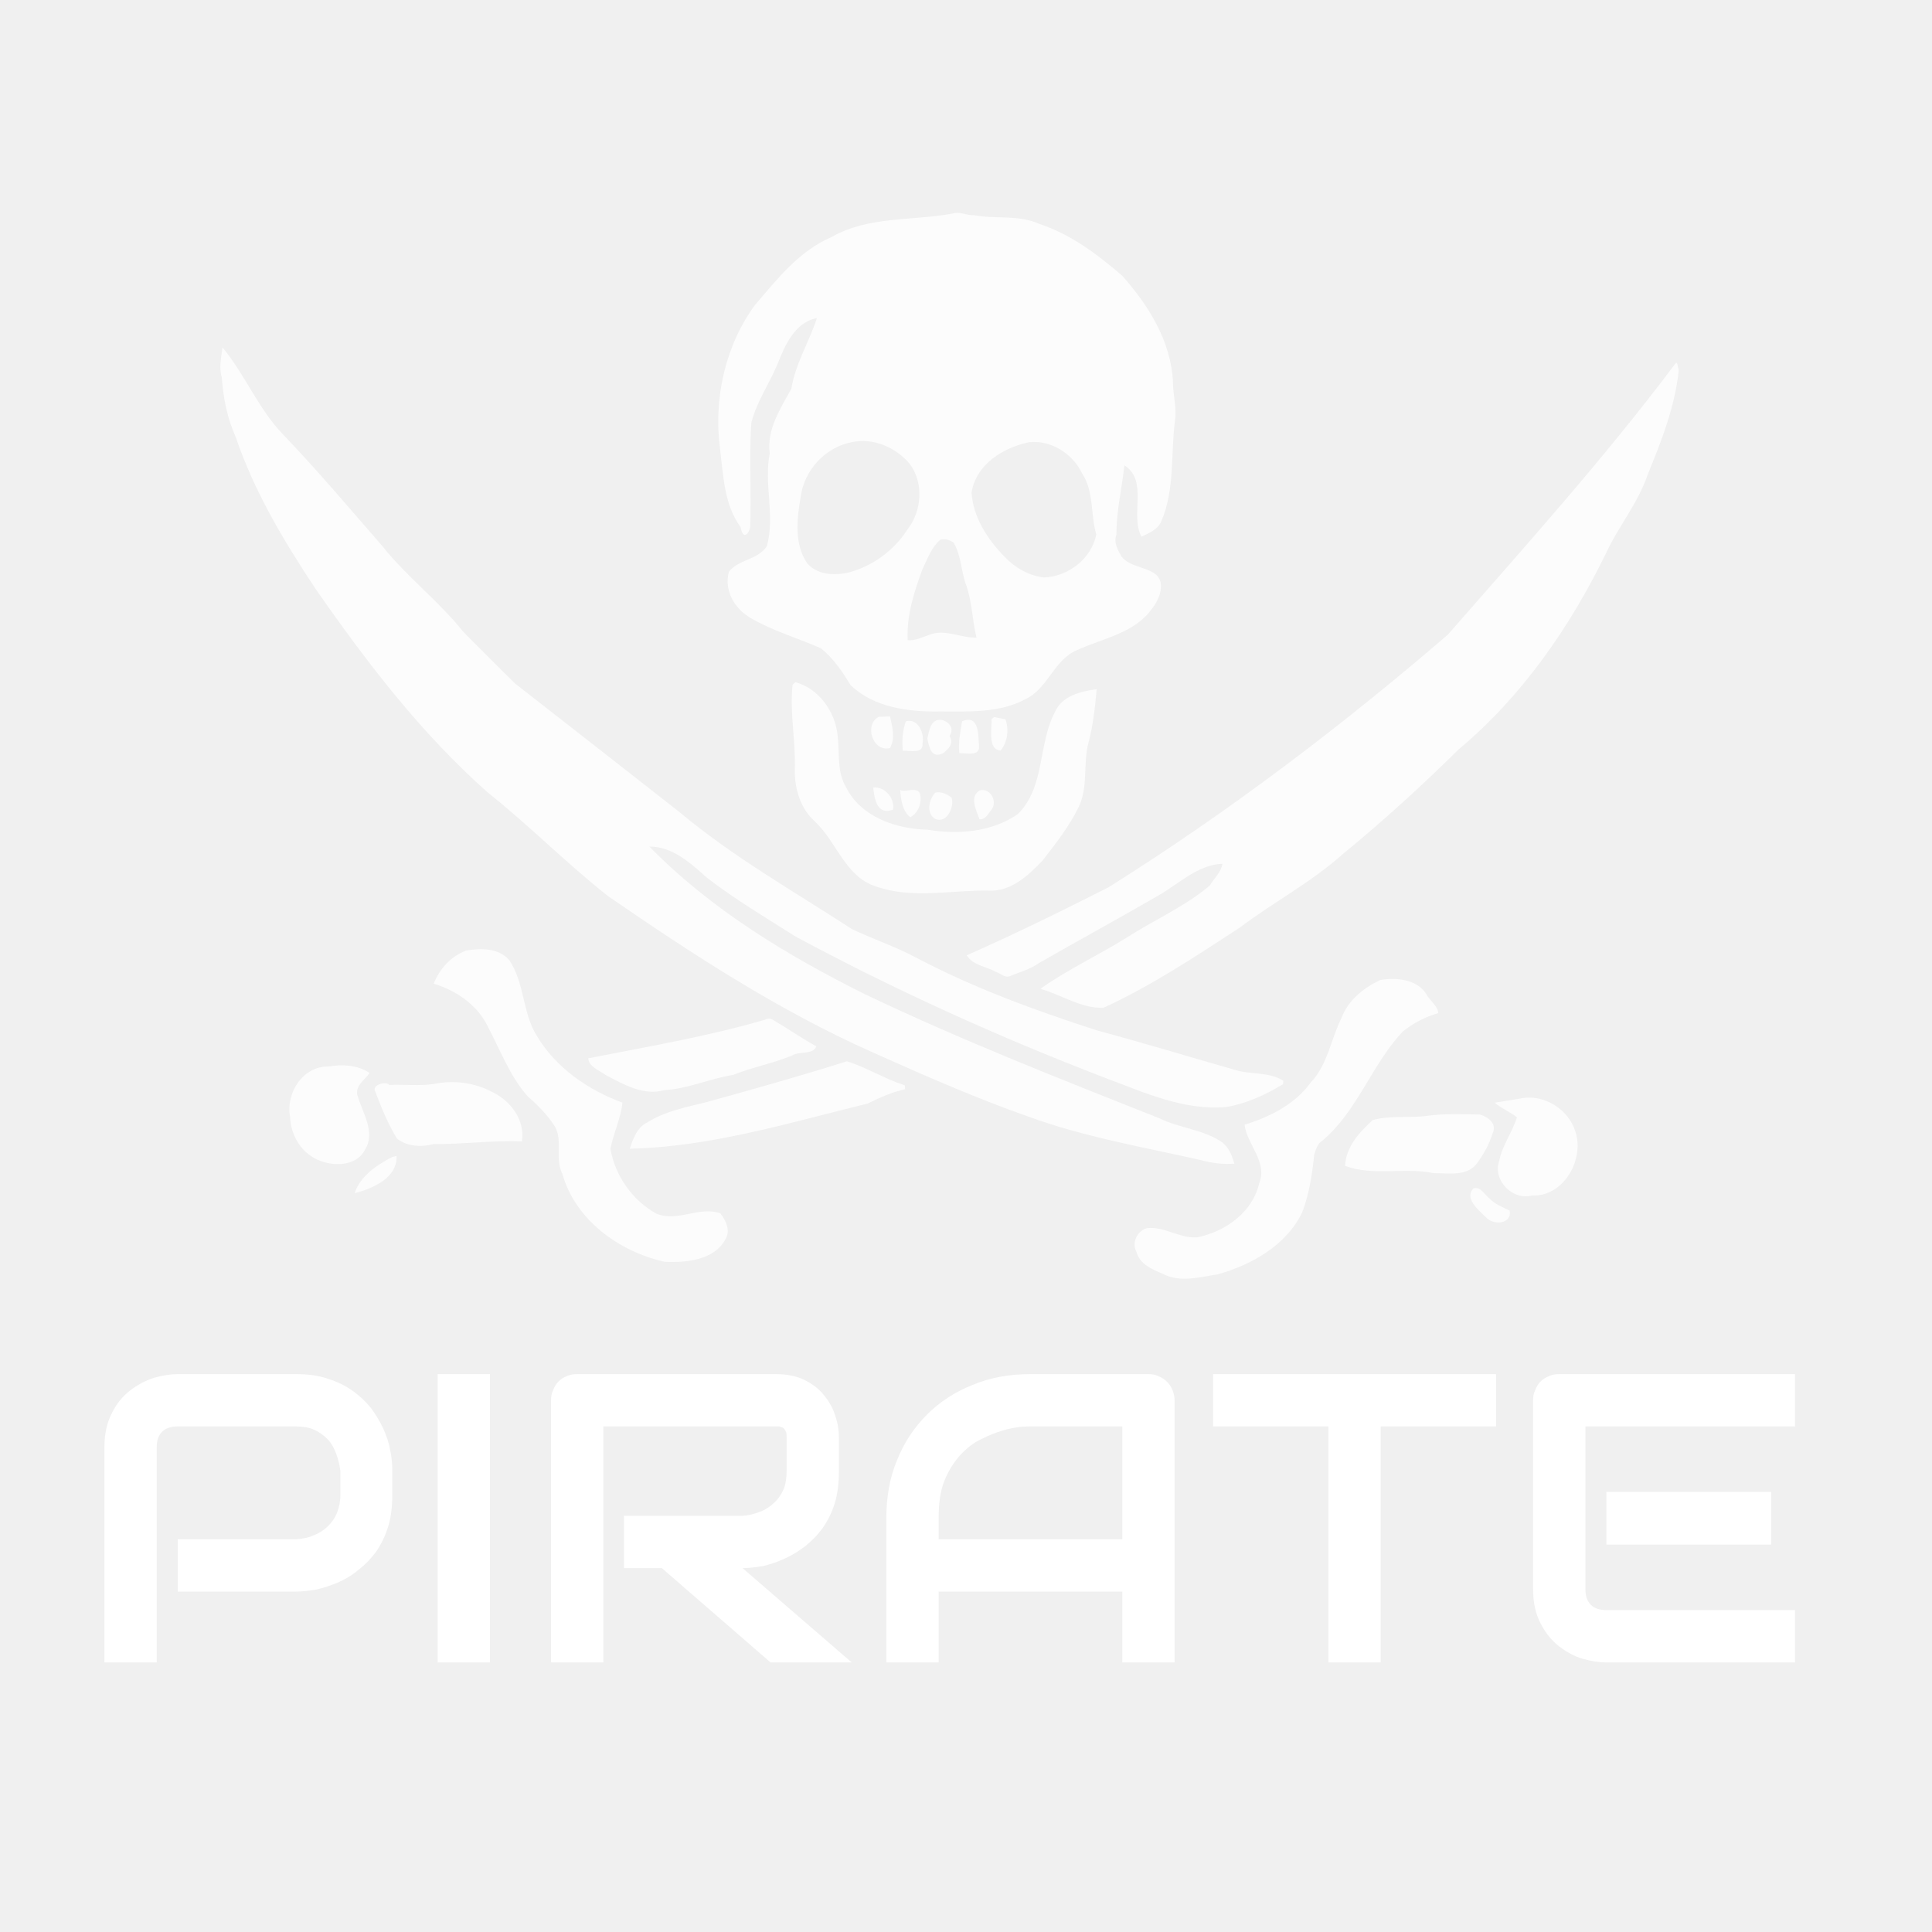
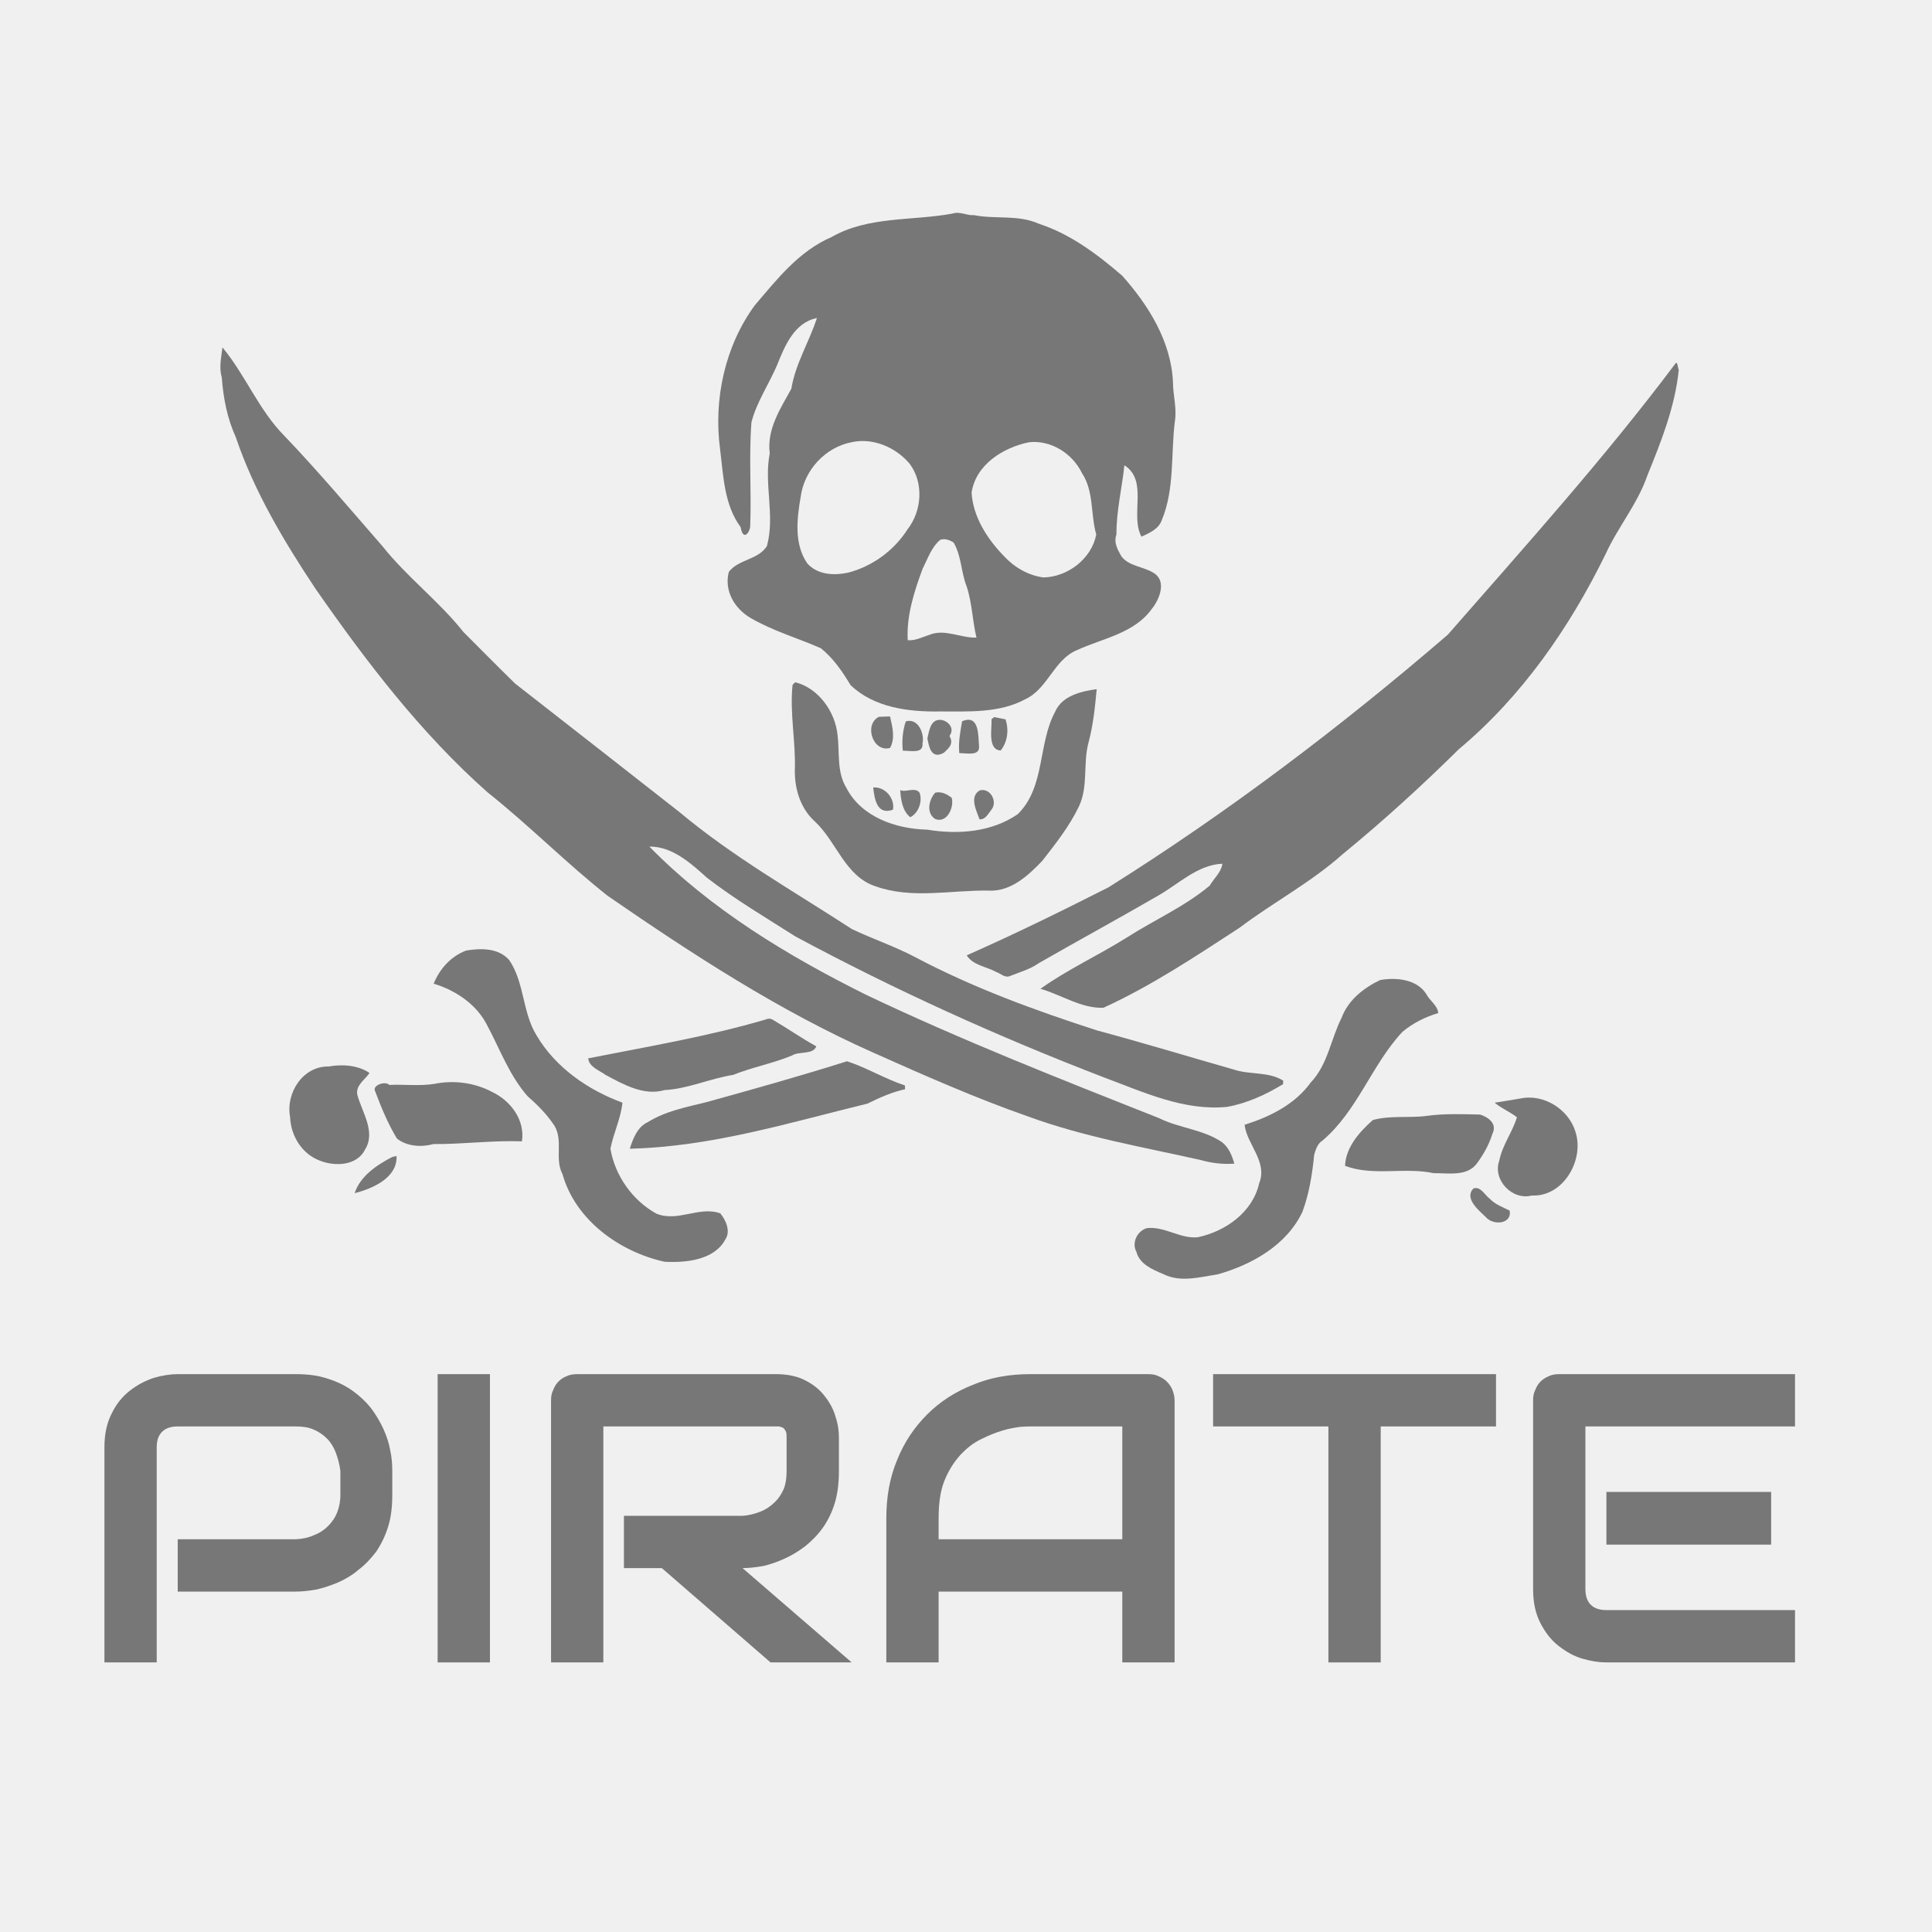
<svg xmlns="http://www.w3.org/2000/svg" width="100%" height="100%" viewBox="0 0 1000 1000" version="1.1" xml:space="preserve" style="fill-rule:evenodd;clip-rule:evenodd;stroke-linejoin:round;stroke-miterlimit:2;">
  <g transform="matrix(0.945842,0,0,0.945842,26.6185,26.2834)">
    <g transform="matrix(1.34477,0,0,1.34477,-3.43348,-293.397)">
      <g transform="matrix(1,0,0,1,-112,181)">
-         <path d="M481.31,103.41C484.19,102.43 487.1,104.3 490.01,104.07C498.75,105.79 507.96,103.79 516.34,107.55C529.21,111.74 540.15,119.96 550.29,128.71C561.03,140.77 570.2,155.46 570.95,172.01C570.94,177.34 572.6,182.58 571.73,187.93C570.03,201.33 571.71,215.59 566.34,228.31C565.06,231.85 561.29,233.44 558.13,234.91C553.37,226.07 561.04,212.15 551.18,205.85C550.19,215.24 547.88,224.52 547.95,234.01C546.72,237.36 548.5,240.27 550,242.97C553.24,247.08 559.11,247.05 563.24,249.76C568.44,253.02 565.48,260.48 562.33,264.3C555.3,274.21 542.32,276.29 532,281.02C522.48,284.91 520.14,296.65 510.99,300.98C500.39,306.78 487.69,306.02 476,306.03C463.32,306.24 449.27,304.47 439.72,295.28C436.41,289.74 432.75,284.41 427.69,280.32C418.17,276.13 408.06,273.24 399.02,267.96C392.47,264.11 388.22,256.82 390.21,249.23C394.2,244.03 402.08,244.42 405.71,238.74C409.11,226.31 404.41,213.52 406.86,201.01C405.62,191.13 411.17,182.9 415.65,174.71C417.32,164.46 422.93,155.65 426.05,145.94C416.92,147.75 413.02,157.16 409.9,164.96C406.57,172.82 401.57,180 399.42,188.34C398.32,202.51 399.48,216.76 398.9,230.95C398.58,233.3 396.05,236.81 395,231C388.28,221.89 388,210.08 386.65,199.29C383.95,179 388.61,157.41 400.76,140.77C409.84,130.14 418.7,118.71 431.99,112.99C446.99,104.37 464.93,106.47 481.31,103.41M440.34,196.43C429.49,198.48 420.93,207.75 419.46,218.64C417.91,227.61 416.69,237.92 422.17,245.83C426.36,250.44 432.89,250.76 438.66,249.57C448.56,247.04 457.47,240.54 462.92,231.94C468.8,224.47 469.62,212.95 463.78,205.22C458.22,198.59 448.99,194.58 440.34,196.43M512.34,196.48C501.78,198.67 490.75,205.54 488.99,217C489.64,226.97 495.39,235.83 502.18,242.82C506.39,247.38 512.07,250.7 518.29,251.5C528.2,251.25 537.82,243.89 539.73,234.02C537.37,225.83 538.83,216.41 533.93,209.07C530.07,201.06 521.3,195.48 512.34,196.48M476.23,236.19C472.63,239.24 471.12,243.93 469.05,248.02C465.64,257.24 462.46,267.07 463.01,277.03C466.16,277.32 468.98,275.73 471.9,274.83C478.09,272.29 484.66,276.21 490.99,275.98C489.31,269.06 489.24,261.82 486.94,255.01C484.69,249.25 484.87,242.69 481.69,237.31C480.08,236.25 478.14,235.53 476.23,236.19Z" style="fill:rgb(252,252,252);fill-rule:nonzero;" />
+         <path d="M481.31,103.41C484.19,102.43 487.1,104.3 490.01,104.07C498.75,105.79 507.96,103.79 516.34,107.55C529.21,111.74 540.15,119.96 550.29,128.71C561.03,140.77 570.2,155.46 570.95,172.01C570.94,177.34 572.6,182.58 571.73,187.93C570.03,201.33 571.71,215.59 566.34,228.31C565.06,231.85 561.29,233.44 558.13,234.91C553.37,226.07 561.04,212.15 551.18,205.85C550.19,215.24 547.88,224.52 547.95,234.01C546.72,237.36 548.5,240.27 550,242.97C553.24,247.08 559.11,247.05 563.24,249.76C568.44,253.02 565.48,260.48 562.33,264.3C555.3,274.21 542.32,276.29 532,281.02C522.48,284.91 520.14,296.65 510.99,300.98C500.39,306.78 487.69,306.02 476,306.03C463.32,306.24 449.27,304.47 439.72,295.28C436.41,289.74 432.75,284.41 427.69,280.32C418.17,276.13 408.06,273.24 399.02,267.96C392.47,264.11 388.22,256.82 390.21,249.23C394.2,244.03 402.08,244.42 405.71,238.74C409.11,226.31 404.41,213.52 406.86,201.01C405.62,191.13 411.17,182.9 415.65,174.71C417.32,164.46 422.93,155.65 426.05,145.94C416.92,147.75 413.02,157.16 409.9,164.96C406.57,172.82 401.57,180 399.42,188.34C398.32,202.51 399.48,216.76 398.9,230.95C398.58,233.3 396.05,236.81 395,231C388.28,221.89 388,210.08 386.65,199.29C383.95,179 388.61,157.41 400.76,140.77C409.84,130.14 418.7,118.71 431.99,112.99C446.99,104.37 464.93,106.47 481.31,103.41M440.34,196.43C429.49,198.48 420.93,207.75 419.46,218.64C417.91,227.61 416.69,237.92 422.17,245.83C426.36,250.44 432.89,250.76 438.66,249.57C448.56,247.04 457.47,240.54 462.92,231.94C468.8,224.47 469.62,212.95 463.78,205.22C458.22,198.59 448.99,194.58 440.34,196.43M512.34,196.48C501.78,198.67 490.75,205.54 488.99,217C489.64,226.97 495.39,235.83 502.18,242.82C506.39,247.38 512.07,250.7 518.29,251.5C528.2,251.25 537.82,243.89 539.73,234.02C537.37,225.83 538.83,216.41 533.93,209.07C530.07,201.06 521.3,195.48 512.34,196.48M476.23,236.19C472.63,239.24 471.12,243.93 469.05,248.02C465.64,257.24 462.46,267.07 463.01,277.03C466.16,277.32 468.98,275.73 471.9,274.83C478.09,272.29 484.66,276.21 490.99,275.98C489.31,269.06 489.24,261.82 486.94,255.01C484.69,249.25 484.87,242.69 481.69,237.31C480.08,236.25 478.14,235.53 476.23,236.19Z" style="fill:#777;fill-rule:nonzero;" />
      </g>
      <g transform="matrix(1,0,0,1,-112,181)">
-         <path d="M184.15,157.89C193.41,168.99 198.91,183.31 209.24,193.76C223.1,208.25 236.05,223.63 249.24,238.76C259.23,251.34 272.27,261.16 282.26,273.75C289.25,280.74 296.2,287.79 303.27,294.7C325.57,312.07 347.81,329.51 370.07,346.94C391.82,365.16 416.61,379.19 440.34,394.61C448.79,398.62 457.71,401.62 466.01,405.99C489.58,418.47 514.72,427.65 540.04,435.83C558.79,440.88 577.4,446.52 596.08,451.87C602.52,453.91 609.89,452.54 615.82,456.27C615.8,456.62 615.77,457.34 615.75,457.7C608.72,461.96 601.11,465.48 592.97,466.94C575.43,468.66 559.01,460.96 543,455C499.99,438.48 457.92,419.42 417.34,397.61C405.17,389.87 392.72,382.51 381.29,373.68C374.72,367.78 367.25,360.94 357.87,361.01C382.85,386.55 413.99,405.35 445.84,421.22C484.87,439.83 525.16,455.63 565.34,471.55C573.52,475.61 583.11,476.08 590.78,481.22C593.65,483.36 594.95,486.71 595.93,490.04C591.33,490.39 586.76,489.83 582.33,488.6C558.78,483.29 534.82,479.21 512.08,470.88C490.61,463.36 469.8,454.16 449.04,444.89C410.7,427.87 375.38,404.81 340.92,381.07C324.03,367.72 308.91,352.35 292.05,338.96C264.84,314.85 242.66,285.76 221.96,256.02C209.11,236.66 197.02,216.45 189.55,194.34C186.06,186.71 184.47,178.34 183.87,170.01C182.67,166.02 183.7,161.92 184.15,157.89Z" style="fill:rgb(252,252,252);fill-rule:nonzero;" />
+         <path d="M184.15,157.89C193.41,168.99 198.91,183.31 209.24,193.76C223.1,208.25 236.05,223.63 249.24,238.76C259.23,251.34 272.27,261.16 282.26,273.75C289.25,280.74 296.2,287.79 303.27,294.7C325.57,312.07 347.81,329.51 370.07,346.94C391.82,365.16 416.61,379.19 440.34,394.61C448.79,398.62 457.71,401.62 466.01,405.99C489.58,418.47 514.72,427.65 540.04,435.83C558.79,440.88 577.4,446.52 596.08,451.87C602.52,453.91 609.89,452.54 615.82,456.27C615.8,456.62 615.77,457.34 615.75,457.7C608.72,461.96 601.11,465.48 592.97,466.94C575.43,468.66 559.01,460.96 543,455C499.99,438.48 457.92,419.42 417.34,397.61C405.17,389.87 392.72,382.51 381.29,373.68C374.72,367.78 367.25,360.94 357.87,361.01C382.85,386.55 413.99,405.35 445.84,421.22C484.87,439.83 525.16,455.63 565.34,471.55C573.52,475.61 583.11,476.08 590.78,481.22C593.65,483.36 594.95,486.71 595.93,490.04C591.33,490.39 586.76,489.83 582.33,488.6C558.78,483.29 534.82,479.21 512.08,470.88C490.61,463.36 469.8,454.16 449.04,444.89C410.7,427.87 375.38,404.81 340.92,381.07C324.03,367.72 308.91,352.35 292.05,338.96C264.84,314.85 242.66,285.76 221.96,256.02C209.11,236.66 197.02,216.45 189.55,194.34C186.06,186.71 184.47,178.34 183.87,170.01C182.67,166.02 183.7,161.92 184.15,157.89Z" style="fill:#777;fill-rule:nonzero;" />
      </g>
      <g transform="matrix(1,0,0,1,-112,181)">
-         <path d="M775.39,164.48C776.26,163.11 776.38,166.37 776.78,166.99C775.27,182.04 769.63,196.12 764,210C760.03,221.54 752.02,230.98 747,242C732.36,271.89 712.97,299.9 687.31,321.36C672.19,336.29 656.51,350.59 640.06,364.06C627.19,375.58 611.8,383.65 598.05,394.04C580.12,405.71 562.15,417.7 542.65,426.61C533.67,426.95 525.53,421.32 517.02,418.89C528,411.06 540.57,405.29 552.06,398.09C563.26,390.9 575.64,385.51 585.91,376.9C587.6,373.98 590.59,371.48 591.07,368C581.08,368.37 573.19,376.28 564.95,380.96C548.86,390.29 532.5,399.18 516.37,408.44C512.86,410.93 508.65,412.08 504.7,413.67C502.62,414.63 500.84,412.66 498.99,412.03C494.99,409.82 489.61,409.38 487.01,405.27C506.51,396.66 525.65,387.25 544.67,377.62C593.33,347.08 639.28,312.25 682.79,274.79C714.35,238.69 746.57,202.91 775.39,164.48Z" style="fill:rgb(252,252,252);fill-rule:nonzero;" />
+         <path d="M775.39,164.48C776.26,163.11 776.38,166.37 776.78,166.99C775.27,182.04 769.63,196.12 764,210C760.03,221.54 752.02,230.98 747,242C732.36,271.89 712.97,299.9 687.31,321.36C672.19,336.29 656.51,350.59 640.06,364.06C627.19,375.58 611.8,383.65 598.05,394.04C580.12,405.71 562.15,417.7 542.65,426.61C533.67,426.95 525.53,421.32 517.02,418.89C528,411.06 540.57,405.29 552.06,398.09C563.26,390.9 575.64,385.51 585.91,376.9C587.6,373.98 590.59,371.48 591.07,368C581.08,368.37 573.19,376.28 564.95,380.96C548.86,390.29 532.5,399.18 516.37,408.44C512.86,410.93 508.65,412.08 504.7,413.67C502.62,414.63 500.84,412.66 498.99,412.03C494.99,409.82 489.61,409.38 487.01,405.27C506.51,396.66 525.65,387.25 544.67,377.62C593.33,347.08 639.28,312.25 682.79,274.79C714.35,238.69 746.57,202.91 775.39,164.48Z" style="fill:#777;fill-rule:nonzero;" />
      </g>
      <g transform="matrix(1,0,0,1,-112,181)">
-         <path d="M417.22,294.14C426.61,296.47 433.51,306.05 434.46,315.65C435.35,322.72 434.07,330.58 437.99,337.01C444.07,349.03 458.3,353.85 471,354.13C483.43,356.2 497.18,355.18 507.82,347.8C519.06,336.7 515.9,319.23 523.05,306.03C525.92,299.6 533.62,297.82 539.91,296.96C539.22,304.27 538.5,311.54 536.59,318.66C534.26,327.24 536.57,336.51 532.66,344.72C528.8,352.75 523.24,359.81 517.79,366.79C512.05,372.83 504.94,379.39 496.01,378.93C480.64,378.66 464.82,382.5 449.91,377.18C437.47,373.13 434.11,359.01 425.21,350.79C419.41,345.55 416.98,337.68 417.07,330.01C417.5,318.36 414.94,306.83 416.15,295.19C416.41,294.93 416.95,294.4 417.22,294.14Z" style="fill:rgb(252,252,252);fill-rule:nonzero;" />
+         <path d="M417.22,294.14C426.61,296.47 433.51,306.05 434.46,315.65C435.35,322.72 434.07,330.58 437.99,337.01C444.07,349.03 458.3,353.85 471,354.13C483.43,356.2 497.18,355.18 507.82,347.8C519.06,336.7 515.9,319.23 523.05,306.03C525.92,299.6 533.62,297.82 539.91,296.96C539.22,304.27 538.5,311.54 536.59,318.66C534.26,327.24 536.57,336.51 532.66,344.72C528.8,352.75 523.24,359.81 517.79,366.79C512.05,372.83 504.94,379.39 496.01,378.93C480.64,378.66 464.82,382.5 449.91,377.18C437.47,373.13 434.11,359.01 425.21,350.79C419.41,345.55 416.98,337.68 417.07,330.01C417.5,318.36 414.94,306.83 416.15,295.19C416.41,294.93 416.95,294.4 417.22,294.14Z" style="fill:#777;fill-rule:nonzero;" />
      </g>
      <g transform="matrix(1,0,0,1,-112,181)">
-         <path d="M451.27,308.21L455.81,308.06C456.75,312.25 458.04,316.92 455.81,320.89C448.81,322.78 445.08,311.35 451.27,308.21Z" style="fill:rgb(252,252,252);fill-rule:nonzero;" />
+         <path d="M451.27,308.21L455.81,308.06C456.75,312.25 458.04,316.92 455.81,320.89C448.81,322.78 445.08,311.35 451.27,308.21Z" style="fill:#777;fill-rule:nonzero;" />
      </g>
      <g transform="matrix(1,0,0,1,-112,181)">
-         <path d="M498.16,308.32C499.71,308.61 501.25,308.92 502.8,309.24C504.23,313.42 503.67,318.44 500.83,321.92C495.34,321.61 497.37,312.75 497.11,309.19C497.37,308.98 497.9,308.54 498.16,308.32Z" style="fill:rgb(252,252,252);fill-rule:nonzero;" />
+         <path d="M498.16,308.32C499.71,308.61 501.25,308.92 502.8,309.24C504.23,313.42 503.67,318.44 500.83,321.92C495.34,321.61 497.37,312.75 497.11,309.19C497.37,308.98 497.9,308.54 498.16,308.32Z" style="fill:#777;fill-rule:nonzero;" />
      </g>
      <g transform="matrix(1,0,0,1,-112,181)">
-         <path d="M476.23,309.44C478.98,309.55 482.47,312.56 480.01,316C481.9,319.31 479.58,321.09 477.74,322.82C472.49,325.77 471.65,320.18 471.01,317C471.77,313.96 472.19,309.36 476.23,309.44Z" style="fill:rgb(252,252,252);fill-rule:nonzero;" />
+         <path d="M476.23,309.44C478.98,309.55 482.47,312.56 480.01,316C481.9,319.31 479.58,321.09 477.74,322.82C472.49,325.77 471.65,320.18 471.01,317C471.77,313.96 472.19,309.36 476.23,309.44Z" style="fill:#777;fill-rule:nonzero;" />
      </g>
      <g transform="matrix(1,0,0,1,-112,181)">
-         <path d="M462.21,310.09C467.15,308.5 469.97,315.08 469.02,319.02C469.48,323.43 463.98,321.93 461.01,321.99C460.59,317.95 460.94,313.92 462.21,310.09Z" style="fill:rgb(252,252,252);fill-rule:nonzero;" />
+         <path d="M462.21,310.09C467.15,308.5 469.97,315.08 469.02,319.02C469.48,323.43 463.98,321.93 461.01,321.99C460.59,317.95 460.94,313.92 462.21,310.09Z" style="fill:#777;fill-rule:nonzero;" />
      </g>
      <g transform="matrix(1,0,0,1,-112,181)">
-         <path d="M485.13,310.03C492.34,306.92 491.64,316.33 492.03,320C492.47,324.43 486.98,322.93 484,322.99C483.54,318.6 484.42,314.31 485.13,310.03Z" style="fill:rgb(252,252,252);fill-rule:nonzero;" />
+         <path d="M485.13,310.03C492.34,306.92 491.64,316.33 492.03,320C492.47,324.43 486.98,322.93 484,322.99C483.54,318.6 484.42,314.31 485.13,310.03Z" style="fill:#777;fill-rule:nonzero;" />
      </g>
      <g transform="matrix(1,0,0,1,-112,181)">
-         <path d="M448.96,336.97C453.72,336.54 457.86,341.34 457.01,346C450.33,348.45 449.48,341.3 448.96,336.97Z" style="fill:rgb(252,252,252);fill-rule:nonzero;" />
+         <path d="M448.96,336.97C453.72,336.54 457.86,341.34 457.01,346C450.33,348.45 449.48,341.3 448.96,336.97Z" style="fill:#777;fill-rule:nonzero;" />
      </g>
      <g transform="matrix(1,0,0,1,-112,181)">
-         <path d="M459.97,338C461.88,339.18 466.32,336.51 467.89,339.23C469.04,342.76 467.38,347.44 464.04,349.06C460.86,346.56 460.18,341.87 459.97,338Z" style="fill:rgb(252,252,252);fill-rule:nonzero;" />
+         <path d="M459.97,338C461.88,339.18 466.32,336.51 467.89,339.23C469.04,342.76 467.38,347.44 464.04,349.06C460.86,346.56 460.18,341.87 459.97,338Z" style="fill:#777;fill-rule:nonzero;" />
      </g>
      <g transform="matrix(1,0,0,1,-112,181)">
-         <path d="M492.24,338.19C496.54,336.89 499.78,342.71 497.05,346.03C495.82,347.58 494.52,350.23 492.21,349.9C490.94,346.28 488.02,340.78 492.24,338.19Z" style="fill:rgb(252,252,252);fill-rule:nonzero;" />
+         <path d="M492.24,338.19C496.54,336.89 499.78,342.71 497.05,346.03C495.82,347.58 494.52,350.23 492.21,349.9C490.94,346.28 488.02,340.78 492.24,338.19Z" style="fill:#777;fill-rule:nonzero;" />
      </g>
      <g transform="matrix(1,0,0,1,-112,181)">
-         <path d="M474.17,339.09C476.65,338.47 479.02,339.67 480.92,341.18C481.97,344.96 479.03,351.67 474.24,349.81C470.41,347.47 471.58,342 474.17,339.09Z" style="fill:rgb(252,252,252);fill-rule:nonzero;" />
+         <path d="M474.17,339.09C476.65,338.47 479.02,339.67 480.92,341.18C481.97,344.96 479.03,351.67 474.24,349.81C470.41,347.47 471.58,342 474.17,339.09Z" style="fill:#777;fill-rule:nonzero;" />
      </g>
      <g transform="matrix(1,0,0,1,-112,181)">
-         <path d="M283.31,403.32C289.38,402.34 296.38,402.21 300.83,407.17C307.13,416.43 306.15,428.54 312.04,437.97C319.73,450.97 332.93,460.09 346.92,465.22C346.27,471.66 343.25,477.66 342.03,484C343.92,494.94 350.92,504.93 360.66,510.35C369.36,514.03 378.18,507.16 386.76,510.28C389.01,513.08 391.04,517.45 388.81,520.85C384.3,529.38 372.6,530.42 364.04,529.96C345.71,525.91 327.77,513.01 322.51,494.27C319.26,488.18 322.87,480.69 319.3,474.7C316.33,470.13 312.46,466.22 308.37,462.66C301,454.3 297.17,443.7 292,433.99C287.75,425.34 279.16,419.53 270.1,416.81C272.58,410.73 277.1,405.66 283.31,403.32Z" style="fill:rgb(252,252,252);fill-rule:nonzero;" />
+         <path d="M283.31,403.32C289.38,402.34 296.38,402.21 300.83,407.17C307.13,416.43 306.15,428.54 312.04,437.97C319.73,450.97 332.93,460.09 346.92,465.22C346.27,471.66 343.25,477.66 342.03,484C343.92,494.94 350.92,504.93 360.66,510.35C369.36,514.03 378.18,507.16 386.76,510.28C389.01,513.08 391.04,517.45 388.81,520.85C384.3,529.38 372.6,530.42 364.04,529.96C345.71,525.91 327.77,513.01 322.51,494.27C319.26,488.18 322.87,480.69 319.3,474.7C316.33,470.13 312.46,466.22 308.37,462.66C301,454.3 297.17,443.7 292,433.99C287.75,425.34 279.16,419.53 270.1,416.81C272.58,410.73 277.1,405.66 283.31,403.32Z" style="fill:#777;fill-rule:nonzero;" />
      </g>
      <g transform="matrix(1,0,0,1,-112,181)">
-         <path d="M655.31,415.31C661.79,414.2 670.12,414.95 674.02,420.99C675.27,423.62 678.73,425.73 678.89,428.78C673.57,430.34 668.65,432.84 664.35,436.38C651.74,449.88 646.04,468.64 631.72,480.71C629.74,481.95 629.09,484.25 628.43,486.32C627.63,494.24 626.41,502.21 623.62,509.69C617.19,523.23 603.01,531.21 589.08,535.11C581.82,536.19 574.03,538.52 567.03,534.99C562.67,533.13 557.4,531.02 556.08,525.93C554.05,522.29 556.36,517.45 560.3,516.29C567.58,515.45 573.75,520.68 581,520C592.32,517.63 603.4,509.79 606.03,498.02C609.58,489.29 601.03,482.23 600.09,474.21C610.36,471 620.58,465.95 627.01,457.01C633.97,449.72 635.18,439.36 639.58,430.66C642.27,423.47 648.57,418.48 655.31,415.31Z" style="fill:rgb(252,252,252);fill-rule:nonzero;" />
+         <path d="M655.31,415.31C661.79,414.2 670.12,414.95 674.02,420.99C675.27,423.62 678.73,425.73 678.89,428.78C673.57,430.34 668.65,432.84 664.35,436.38C651.74,449.88 646.04,468.64 631.72,480.71C629.74,481.95 629.09,484.25 628.43,486.32C627.63,494.24 626.41,502.21 623.62,509.69C617.19,523.23 603.01,531.21 589.08,535.11C581.82,536.19 574.03,538.52 567.03,534.99C562.67,533.13 557.4,531.02 556.08,525.93C554.05,522.29 556.36,517.45 560.3,516.29C567.58,515.45 573.75,520.68 581,520C592.32,517.63 603.4,509.79 606.03,498.02C609.58,489.29 601.03,482.23 600.09,474.21C610.36,471 620.58,465.95 627.01,457.01C633.97,449.72 635.18,439.36 639.58,430.66C642.27,423.47 648.57,418.48 655.31,415.31Z" style="fill:#777;fill-rule:nonzero;" />
      </g>
      <g transform="matrix(1,0,0,1,-112,181)">
-         <path d="M405.31,431.35C406.37,430.87 407.38,430.97 408.34,431.63C414.22,435.07 419.81,439.01 425.8,442.3C424.57,445.83 418.63,444.23 415.96,446.02C408.14,449.27 399.83,450.77 391.98,453.92C382.52,455.4 373.63,459.61 364.01,460.11C355.62,462.57 347.21,457.76 340.05,453.93C337.54,452.09 333.31,450.7 332.99,447.19C357.19,442.4 381.6,438.33 405.31,431.35Z" style="fill:rgb(252,252,252);fill-rule:nonzero;" />
+         <path d="M405.31,431.35C406.37,430.87 407.38,430.97 408.34,431.63C414.22,435.07 419.81,439.01 425.8,442.3C424.57,445.83 418.63,444.23 415.96,446.02C408.14,449.27 399.83,450.77 391.98,453.92C382.52,455.4 373.63,459.61 364.01,460.11C355.62,462.57 347.21,457.76 340.05,453.93C337.54,452.09 333.31,450.7 332.99,447.19C357.19,442.4 381.6,438.33 405.31,431.35Z" style="fill:#777;fill-rule:nonzero;" />
      </g>
      <g transform="matrix(1,0,0,1,-112,181)">
-         <path d="M438.3,448.38C446.17,450.89 453.75,455.59 461.87,458.21C461.88,458.6 461.9,459.37 461.92,459.76C456.57,460.93 451.56,463.18 446.68,465.59C414.81,473.39 382.97,483.21 349.91,483.96C351.24,479.84 353,475.1 357.19,473.18C364.41,468.66 372.91,467.05 381.07,465.02C400.22,459.73 419.37,454.35 438.3,448.38Z" style="fill:rgb(252,252,252);fill-rule:nonzero;" />
+         <path d="M438.3,448.38C446.17,450.89 453.75,455.59 461.87,458.21C461.88,458.6 461.9,459.37 461.92,459.76C456.57,460.93 451.56,463.18 446.68,465.59C414.81,473.39 382.97,483.21 349.91,483.96C351.24,479.84 353,475.1 357.19,473.18C364.41,468.66 372.91,467.05 381.07,465.02C400.22,459.73 419.37,454.35 438.3,448.38Z" style="fill:#777;fill-rule:nonzero;" />
      </g>
      <g transform="matrix(1,0,0,1,-112,181)">
-         <path d="M227.34,450.51C232.87,449.54 239.2,449.9 243.99,453.13C242.17,455.93 238.31,458.08 239.02,461.98C240.87,468.94 246.65,477.06 242.22,484.23C239.03,490.82 230.22,491.29 224.06,488.92C216.58,486.27 211.96,478.81 211.68,471.07C209.82,461.38 216.83,450.31 227.34,450.51Z" style="fill:rgb(252,252,252);fill-rule:nonzero;" />
+         <path d="M227.34,450.51C232.87,449.54 239.2,449.9 243.99,453.13C242.17,455.93 238.31,458.08 239.02,461.98C240.87,468.94 246.65,477.06 242.22,484.23C239.03,490.82 230.22,491.29 224.06,488.92C216.58,486.27 211.96,478.81 211.68,471.07C209.82,461.38 216.83,450.31 227.34,450.51Z" style="fill:#777;fill-rule:nonzero;" />
      </g>
      <g transform="matrix(1,0,0,1,-112,181)">
-         <path d="M270.35,457.59C278.34,455.96 286.83,457.08 294.03,460.94C301.46,464.51 307.34,472.29 306.02,480.96C293.97,480.53 282.02,482.16 270,482.08C265.13,483.42 259.23,483.07 255.15,479.83C251.51,473.81 248.8,467.28 246.34,460.71C244.76,458 250.78,456.32 251.99,458.01C258.09,457.71 264.28,458.54 270.35,457.59Z" style="fill:rgb(252,252,252);fill-rule:nonzero;" />
+         <path d="M270.35,457.59C278.34,455.96 286.83,457.08 294.03,460.94C301.46,464.51 307.34,472.29 306.02,480.96C293.97,480.53 282.02,482.16 270,482.08C265.13,483.42 259.23,483.07 255.15,479.83C251.51,473.81 248.8,467.28 246.34,460.71C244.76,458 250.78,456.32 251.99,458.01C258.09,457.71 264.28,458.54 270.35,457.59Z" style="fill:#777;fill-rule:nonzero;" />
      </g>
      <g transform="matrix(1,0,0,1,-112,181)">
-         <path d="M712.35,463.53C721.85,461.52 732.01,467.94 734.75,477.12C738.45,488.56 729.77,503.64 716.99,503.01C708.93,505.1 700.96,496.58 703.72,488.89C704.94,482.55 709.11,477.22 710.92,471.17C708.07,468.92 704.59,467.57 701.85,465.23C705.37,464.74 708.82,464.08 712.35,463.53Z" style="fill:rgb(252,252,252);fill-rule:nonzero;" />
+         <path d="M712.35,463.53C721.85,461.52 732.01,467.94 734.75,477.12C738.45,488.56 729.77,503.64 716.99,503.01C708.93,505.1 700.96,496.58 703.72,488.89C704.94,482.55 709.11,477.22 710.92,471.17C708.07,468.92 704.59,467.57 701.85,465.23C705.37,464.74 708.82,464.08 712.35,463.53Z" style="fill:#777;fill-rule:nonzero;" />
      </g>
      <g transform="matrix(1,0,0,1,-112,181)">
-         <path d="M674.35,470.59C681.49,469.62 688.75,469.89 695.96,470.07C699.13,471.09 703.08,473.71 700.92,477.95C699.61,482.23 697.4,486.17 694.75,489.78C690.78,495.44 682.95,493.84 677,493.91C665.09,491.39 652.58,495.25 640.98,490.95C641.27,483.35 646.84,477.14 652.27,472.3C659.47,470.3 667.02,471.59 674.35,470.59Z" style="fill:rgb(252,252,252);fill-rule:nonzero;" />
+         <path d="M674.35,470.59C681.49,469.62 688.75,469.89 695.96,470.07C699.13,471.09 703.08,473.71 700.92,477.95C699.61,482.23 697.4,486.17 694.75,489.78C690.78,495.44 682.95,493.84 677,493.91C665.09,491.39 652.58,495.25 640.98,490.95C641.27,483.35 646.84,477.14 652.27,472.3C659.47,470.3 667.02,471.59 674.35,470.59Z" style="fill:#777;fill-rule:nonzero;" />
      </g>
      <g transform="matrix(1,0,0,1,-112,181)">
-         <path d="M253.27,487.32C253.7,487.22 254.56,487.02 254.99,486.92C255.45,495.75 245.31,500.19 237.95,502.05C240.18,495.13 247.02,490.53 253.27,487.32Z" style="fill:rgb(252,252,252);fill-rule:nonzero;" />
+         <path d="M253.27,487.32C253.7,487.22 254.56,487.02 254.99,486.92C255.45,495.75 245.31,500.19 237.95,502.05C240.18,495.13 247.02,490.53 253.27,487.32Z" style="fill:#777;fill-rule:nonzero;" />
      </g>
      <g transform="matrix(1,0,0,1,-112,181)">
-         <path d="M693.22,500.13C696.16,499.16 697.77,502.77 699.77,504.23C701.99,506.64 705.12,507.71 707.96,509.15C708.98,514.76 701.14,515.27 698.22,511.76C695.46,509.07 689.32,504.2 693.22,500.13Z" style="fill:rgb(252,252,252);fill-rule:nonzero;" />
+         <path d="M693.22,500.13C696.16,499.16 697.77,502.77 699.77,504.23C701.99,506.64 705.12,507.71 707.96,509.15C708.98,514.76 701.14,515.27 698.22,511.76C695.46,509.07 689.32,504.2 693.22,500.13Z" style="fill:#777;fill-rule:nonzero;" />
      </g>
    </g>
    <g transform="matrix(1.56501,0,0,1.56501,-180.982,-456.017)">
      <g transform="matrix(144,0,0,144,123.805,854.922)">
-         <path d="M0.771,-0.407C0.771,-0.378 0.768,-0.352 0.761,-0.33C0.754,-0.307 0.744,-0.287 0.732,-0.269C0.719,-0.252 0.705,-0.237 0.689,-0.225C0.674,-0.212 0.657,-0.202 0.639,-0.194C0.622,-0.187 0.604,-0.181 0.587,-0.177C0.569,-0.174 0.552,-0.172 0.537,-0.172L0.25,-0.172L0.25,-0.299L0.537,-0.299C0.553,-0.3 0.568,-0.303 0.581,-0.309C0.594,-0.314 0.605,-0.321 0.615,-0.331C0.624,-0.34 0.632,-0.351 0.637,-0.364C0.642,-0.376 0.645,-0.391 0.645,-0.407L0.645,-0.465C0.643,-0.481 0.639,-0.495 0.634,-0.509C0.629,-0.522 0.622,-0.534 0.613,-0.543C0.604,-0.552 0.593,-0.56 0.581,-0.565C0.568,-0.571 0.553,-0.573 0.537,-0.573L0.25,-0.573C0.234,-0.573 0.221,-0.569 0.212,-0.56C0.203,-0.551 0.199,-0.539 0.199,-0.522L0.199,-0L0.072,-0L0.072,-0.522C0.072,-0.555 0.078,-0.582 0.09,-0.605C0.101,-0.628 0.116,-0.646 0.134,-0.66C0.152,-0.674 0.171,-0.684 0.192,-0.691C0.213,-0.697 0.232,-0.7 0.25,-0.7L0.537,-0.7C0.565,-0.7 0.591,-0.697 0.614,-0.689C0.637,-0.682 0.657,-0.672 0.674,-0.66C0.691,-0.648 0.706,-0.634 0.719,-0.618C0.731,-0.602 0.741,-0.585 0.749,-0.568C0.757,-0.55 0.763,-0.533 0.766,-0.515C0.77,-0.497 0.771,-0.48 0.771,-0.465L0.771,-0.407Z" style="fill:white;fill-rule:nonzero;" />
+         <path d="M0.771,-0.407C0.771,-0.378 0.768,-0.352 0.761,-0.33C0.754,-0.307 0.744,-0.287 0.732,-0.269C0.719,-0.252 0.705,-0.237 0.689,-0.225C0.674,-0.212 0.657,-0.202 0.639,-0.194C0.622,-0.187 0.604,-0.181 0.587,-0.177C0.569,-0.174 0.552,-0.172 0.537,-0.172L0.25,-0.172L0.25,-0.299L0.537,-0.299C0.553,-0.3 0.568,-0.303 0.581,-0.309C0.594,-0.314 0.605,-0.321 0.615,-0.331C0.624,-0.34 0.632,-0.351 0.637,-0.364C0.642,-0.376 0.645,-0.391 0.645,-0.407L0.645,-0.465C0.643,-0.481 0.639,-0.495 0.634,-0.509C0.629,-0.522 0.622,-0.534 0.613,-0.543C0.604,-0.552 0.593,-0.56 0.581,-0.565C0.568,-0.571 0.553,-0.573 0.537,-0.573L0.25,-0.573C0.234,-0.573 0.221,-0.569 0.212,-0.56C0.203,-0.551 0.199,-0.539 0.199,-0.522L0.199,-0L0.072,-0L0.072,-0.522C0.072,-0.555 0.078,-0.582 0.09,-0.605C0.101,-0.628 0.116,-0.646 0.134,-0.66C0.152,-0.674 0.171,-0.684 0.192,-0.691C0.213,-0.697 0.232,-0.7 0.25,-0.7L0.537,-0.7C0.565,-0.7 0.591,-0.697 0.614,-0.689C0.637,-0.682 0.657,-0.672 0.674,-0.66C0.691,-0.648 0.706,-0.634 0.719,-0.618C0.731,-0.602 0.741,-0.585 0.749,-0.568C0.757,-0.55 0.763,-0.533 0.766,-0.515C0.77,-0.497 0.771,-0.48 0.771,-0.465L0.771,-0.407Z" style="fill:#777;fill-rule:nonzero;" />
      </g>
      <g transform="matrix(144,0,0,144,239.891,854.922)">
-         <rect x="0.075" y="-0.7" width="0.127" height="0.7" style="fill:white;" />
+         <rect x="0.075" y="-0.7" width="0.127" height="0.7" style="fill:#777;" />
      </g>
      <g transform="matrix(144,0,0,144,279.688,854.922)">
-         <path d="M0.773,-0.465C0.773,-0.436 0.77,-0.41 0.763,-0.387C0.756,-0.364 0.746,-0.344 0.734,-0.327C0.721,-0.309 0.707,-0.295 0.691,-0.282C0.675,-0.27 0.659,-0.26 0.641,-0.252C0.624,-0.244 0.606,-0.238 0.589,-0.234C0.571,-0.231 0.554,-0.229 0.539,-0.229L0.804,-0L0.607,-0L0.343,-0.229L0.251,-0.229L0.251,-0.356L0.539,-0.356C0.555,-0.357 0.569,-0.361 0.582,-0.366C0.595,-0.371 0.607,-0.379 0.616,-0.388C0.626,-0.397 0.633,-0.408 0.639,-0.421C0.644,-0.434 0.646,-0.448 0.646,-0.465L0.646,-0.545C0.646,-0.552 0.646,-0.558 0.644,-0.561C0.642,-0.565 0.64,-0.568 0.637,-0.57C0.634,-0.571 0.631,-0.572 0.628,-0.573L0.201,-0.573L0.201,-0L0.074,-0L0.074,-0.636C0.074,-0.645 0.075,-0.653 0.079,-0.661C0.082,-0.669 0.086,-0.676 0.092,-0.682C0.098,-0.688 0.104,-0.692 0.112,-0.695C0.12,-0.699 0.129,-0.7 0.138,-0.7L0.62,-0.7C0.648,-0.7 0.672,-0.695 0.691,-0.685C0.711,-0.675 0.727,-0.662 0.739,-0.646C0.751,-0.631 0.76,-0.614 0.765,-0.596C0.771,-0.578 0.773,-0.562 0.773,-0.546L0.773,-0.465Z" style="fill:white;fill-rule:nonzero;" />
+         <path d="M0.773,-0.465C0.773,-0.436 0.77,-0.41 0.763,-0.387C0.756,-0.364 0.746,-0.344 0.734,-0.327C0.721,-0.309 0.707,-0.295 0.691,-0.282C0.675,-0.27 0.659,-0.26 0.641,-0.252C0.624,-0.244 0.606,-0.238 0.589,-0.234C0.571,-0.231 0.554,-0.229 0.539,-0.229L0.804,-0L0.607,-0L0.343,-0.229L0.251,-0.229L0.251,-0.356L0.539,-0.356C0.555,-0.357 0.569,-0.361 0.582,-0.366C0.595,-0.371 0.607,-0.379 0.616,-0.388C0.626,-0.397 0.633,-0.408 0.639,-0.421C0.644,-0.434 0.646,-0.448 0.646,-0.465L0.646,-0.545C0.646,-0.552 0.646,-0.558 0.644,-0.561C0.642,-0.565 0.64,-0.568 0.637,-0.57C0.634,-0.571 0.631,-0.572 0.628,-0.573L0.201,-0.573L0.201,-0L0.074,-0L0.074,-0.636C0.074,-0.645 0.075,-0.653 0.079,-0.661C0.082,-0.669 0.086,-0.676 0.092,-0.682C0.098,-0.688 0.104,-0.692 0.112,-0.695C0.12,-0.699 0.129,-0.7 0.138,-0.7L0.62,-0.7C0.648,-0.7 0.672,-0.695 0.691,-0.685C0.711,-0.675 0.727,-0.662 0.739,-0.646C0.751,-0.631 0.76,-0.614 0.765,-0.596C0.771,-0.578 0.773,-0.562 0.773,-0.546L0.773,-0.465Z" style="fill:#777;fill-rule:nonzero;" />
      </g>
      <g transform="matrix(144,0,0,144,398.797,854.922)">
-         <path d="M0.761,-0L0.634,-0L0.634,-0.172L0.188,-0.172L0.188,-0L0.061,-0L0.061,-0.35C0.061,-0.401 0.069,-0.448 0.087,-0.491C0.104,-0.534 0.129,-0.571 0.16,-0.602C0.191,-0.633 0.228,-0.657 0.271,-0.674C0.314,-0.692 0.36,-0.7 0.411,-0.7L0.697,-0.7C0.706,-0.7 0.714,-0.699 0.722,-0.695C0.729,-0.692 0.736,-0.688 0.742,-0.682C0.748,-0.676 0.753,-0.669 0.756,-0.661C0.759,-0.653 0.761,-0.645 0.761,-0.636L0.761,-0ZM0.188,-0.299L0.634,-0.299L0.634,-0.573L0.411,-0.573C0.407,-0.573 0.399,-0.573 0.386,-0.572C0.373,-0.57 0.359,-0.568 0.343,-0.563C0.326,-0.558 0.309,-0.551 0.291,-0.542C0.272,-0.533 0.256,-0.52 0.24,-0.503C0.225,-0.486 0.212,-0.466 0.202,-0.441C0.192,-0.416 0.188,-0.386 0.188,-0.35L0.188,-0.299Z" style="fill:white;fill-rule:nonzero;" />
+         <path d="M0.761,-0L0.634,-0L0.634,-0.172L0.188,-0.172L0.188,-0L0.061,-0L0.061,-0.35C0.061,-0.401 0.069,-0.448 0.087,-0.491C0.104,-0.534 0.129,-0.571 0.16,-0.602C0.191,-0.633 0.228,-0.657 0.271,-0.674C0.314,-0.692 0.36,-0.7 0.411,-0.7L0.697,-0.7C0.706,-0.7 0.714,-0.699 0.722,-0.695C0.729,-0.692 0.736,-0.688 0.742,-0.682C0.748,-0.676 0.753,-0.669 0.756,-0.661C0.759,-0.653 0.761,-0.645 0.761,-0.636L0.761,-0ZM0.188,-0.299L0.634,-0.299L0.634,-0.573L0.411,-0.573C0.407,-0.573 0.399,-0.573 0.386,-0.572C0.373,-0.57 0.359,-0.568 0.343,-0.563C0.326,-0.558 0.309,-0.551 0.291,-0.542C0.272,-0.533 0.256,-0.52 0.24,-0.503C0.225,-0.486 0.212,-0.466 0.202,-0.441C0.192,-0.416 0.188,-0.386 0.188,-0.35L0.188,-0.299Z" style="fill:#777;fill-rule:nonzero;" />
      </g>
      <g transform="matrix(144,0,0,144,518.961,854.922)">
-         <path d="M0.707,-0.573L0.427,-0.573L0.427,-0L0.3,-0L0.3,-0.573L0.02,-0.573L0.02,-0.7L0.707,-0.7L0.707,-0.573Z" style="fill:white;fill-rule:nonzero;" />
+         <path d="M0.707,-0.573L0.427,-0.573L0.427,-0L0.3,-0L0.3,-0.573L0.02,-0.573L0.02,-0.7L0.707,-0.7L0.707,-0.573Z" style="fill:#777;fill-rule:nonzero;" />
      </g>
      <g transform="matrix(144,0,0,144,623.516,854.922)">
-         <path d="M0.649,-0.286L0.249,-0.286L0.249,-0.414L0.649,-0.414L0.649,-0.286ZM0.707,-0L0.249,-0C0.231,-0 0.212,-0.003 0.191,-0.009C0.17,-0.015 0.151,-0.026 0.133,-0.04C0.115,-0.054 0.101,-0.072 0.089,-0.095C0.077,-0.118 0.071,-0.145 0.071,-0.178L0.071,-0.636C0.071,-0.645 0.072,-0.653 0.076,-0.661C0.079,-0.669 0.083,-0.676 0.089,-0.682C0.095,-0.688 0.102,-0.692 0.109,-0.695C0.117,-0.699 0.126,-0.7 0.135,-0.7L0.707,-0.7L0.707,-0.573L0.198,-0.573L0.198,-0.178C0.198,-0.162 0.202,-0.149 0.211,-0.14C0.22,-0.131 0.233,-0.127 0.25,-0.127L0.707,-0.127L0.707,-0Z" style="fill:white;fill-rule:nonzero;" />
+         <path d="M0.649,-0.286L0.249,-0.286L0.249,-0.414L0.649,-0.414L0.649,-0.286ZM0.707,-0L0.249,-0C0.231,-0 0.212,-0.003 0.191,-0.009C0.17,-0.015 0.151,-0.026 0.133,-0.04C0.115,-0.054 0.101,-0.072 0.089,-0.095C0.077,-0.118 0.071,-0.145 0.071,-0.178L0.071,-0.636C0.071,-0.645 0.072,-0.653 0.076,-0.661C0.079,-0.669 0.083,-0.676 0.089,-0.682C0.095,-0.688 0.102,-0.692 0.109,-0.695C0.117,-0.699 0.126,-0.7 0.135,-0.7L0.707,-0.7L0.707,-0.573L0.198,-0.573L0.198,-0.178C0.198,-0.162 0.202,-0.149 0.211,-0.14C0.22,-0.131 0.233,-0.127 0.25,-0.127L0.707,-0.127L0.707,-0Z" style="fill:#777;fill-rule:nonzero;" />
      </g>
    </g>
  </g>
</svg>
